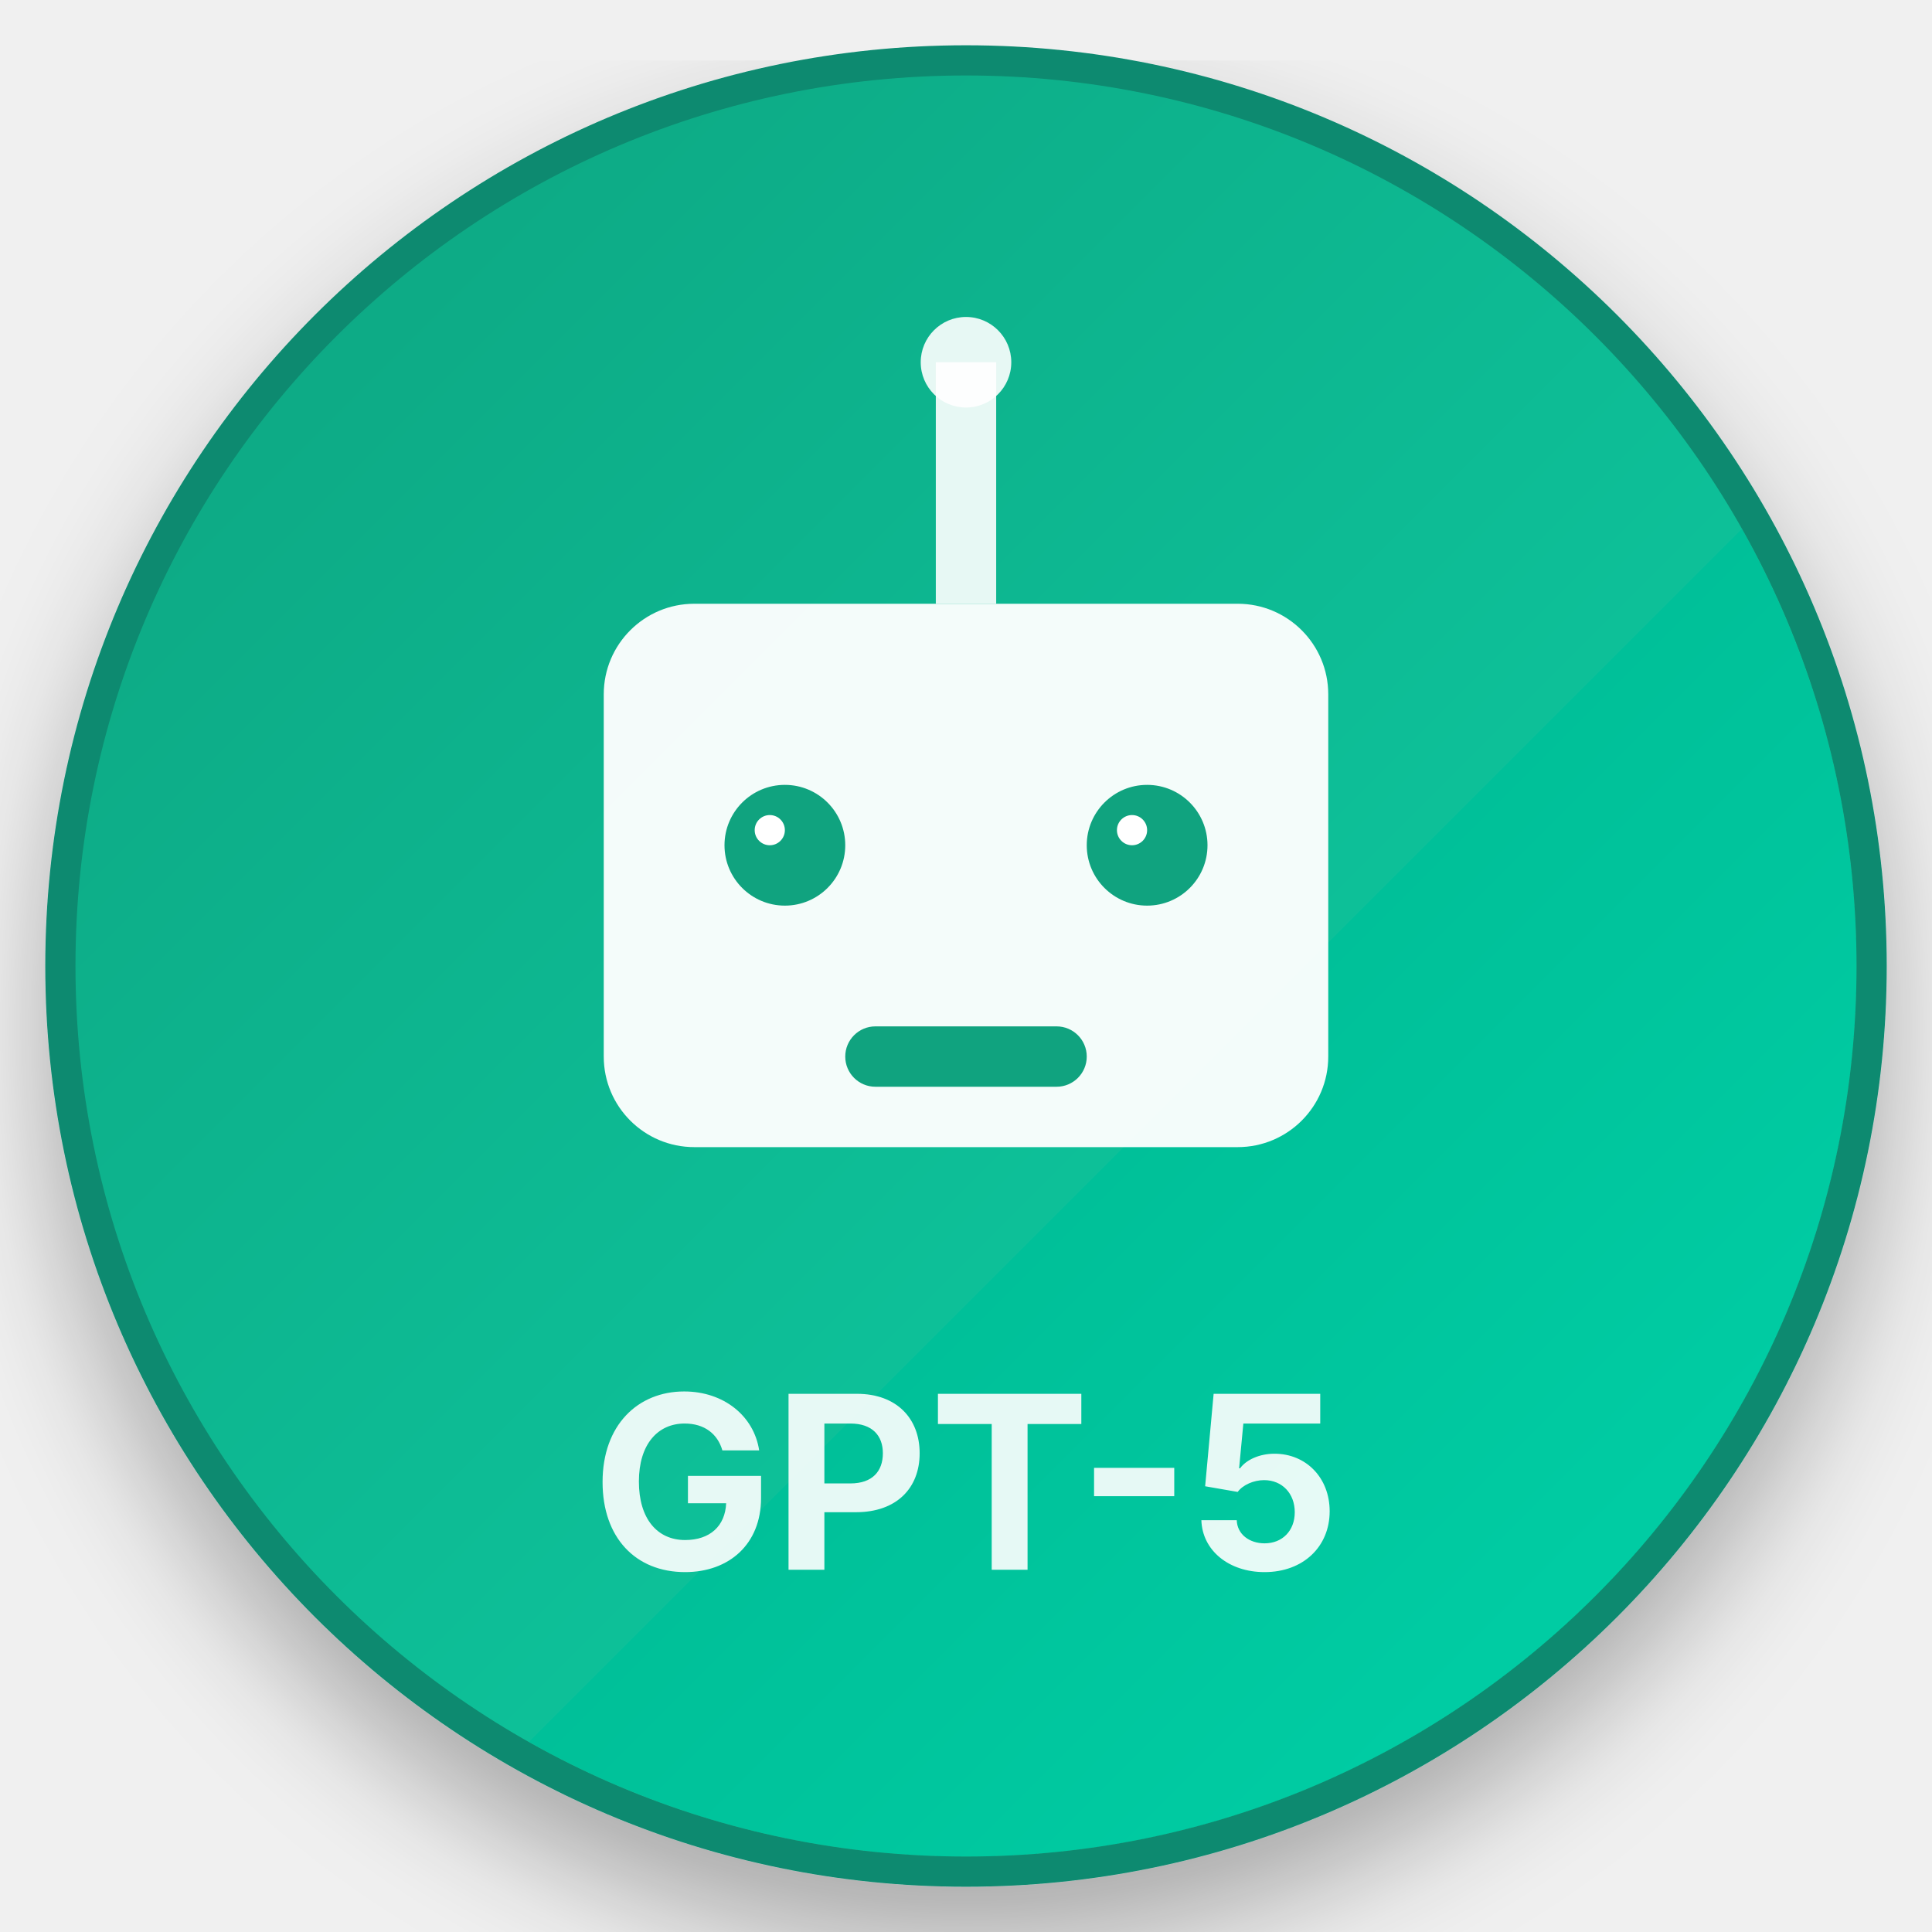
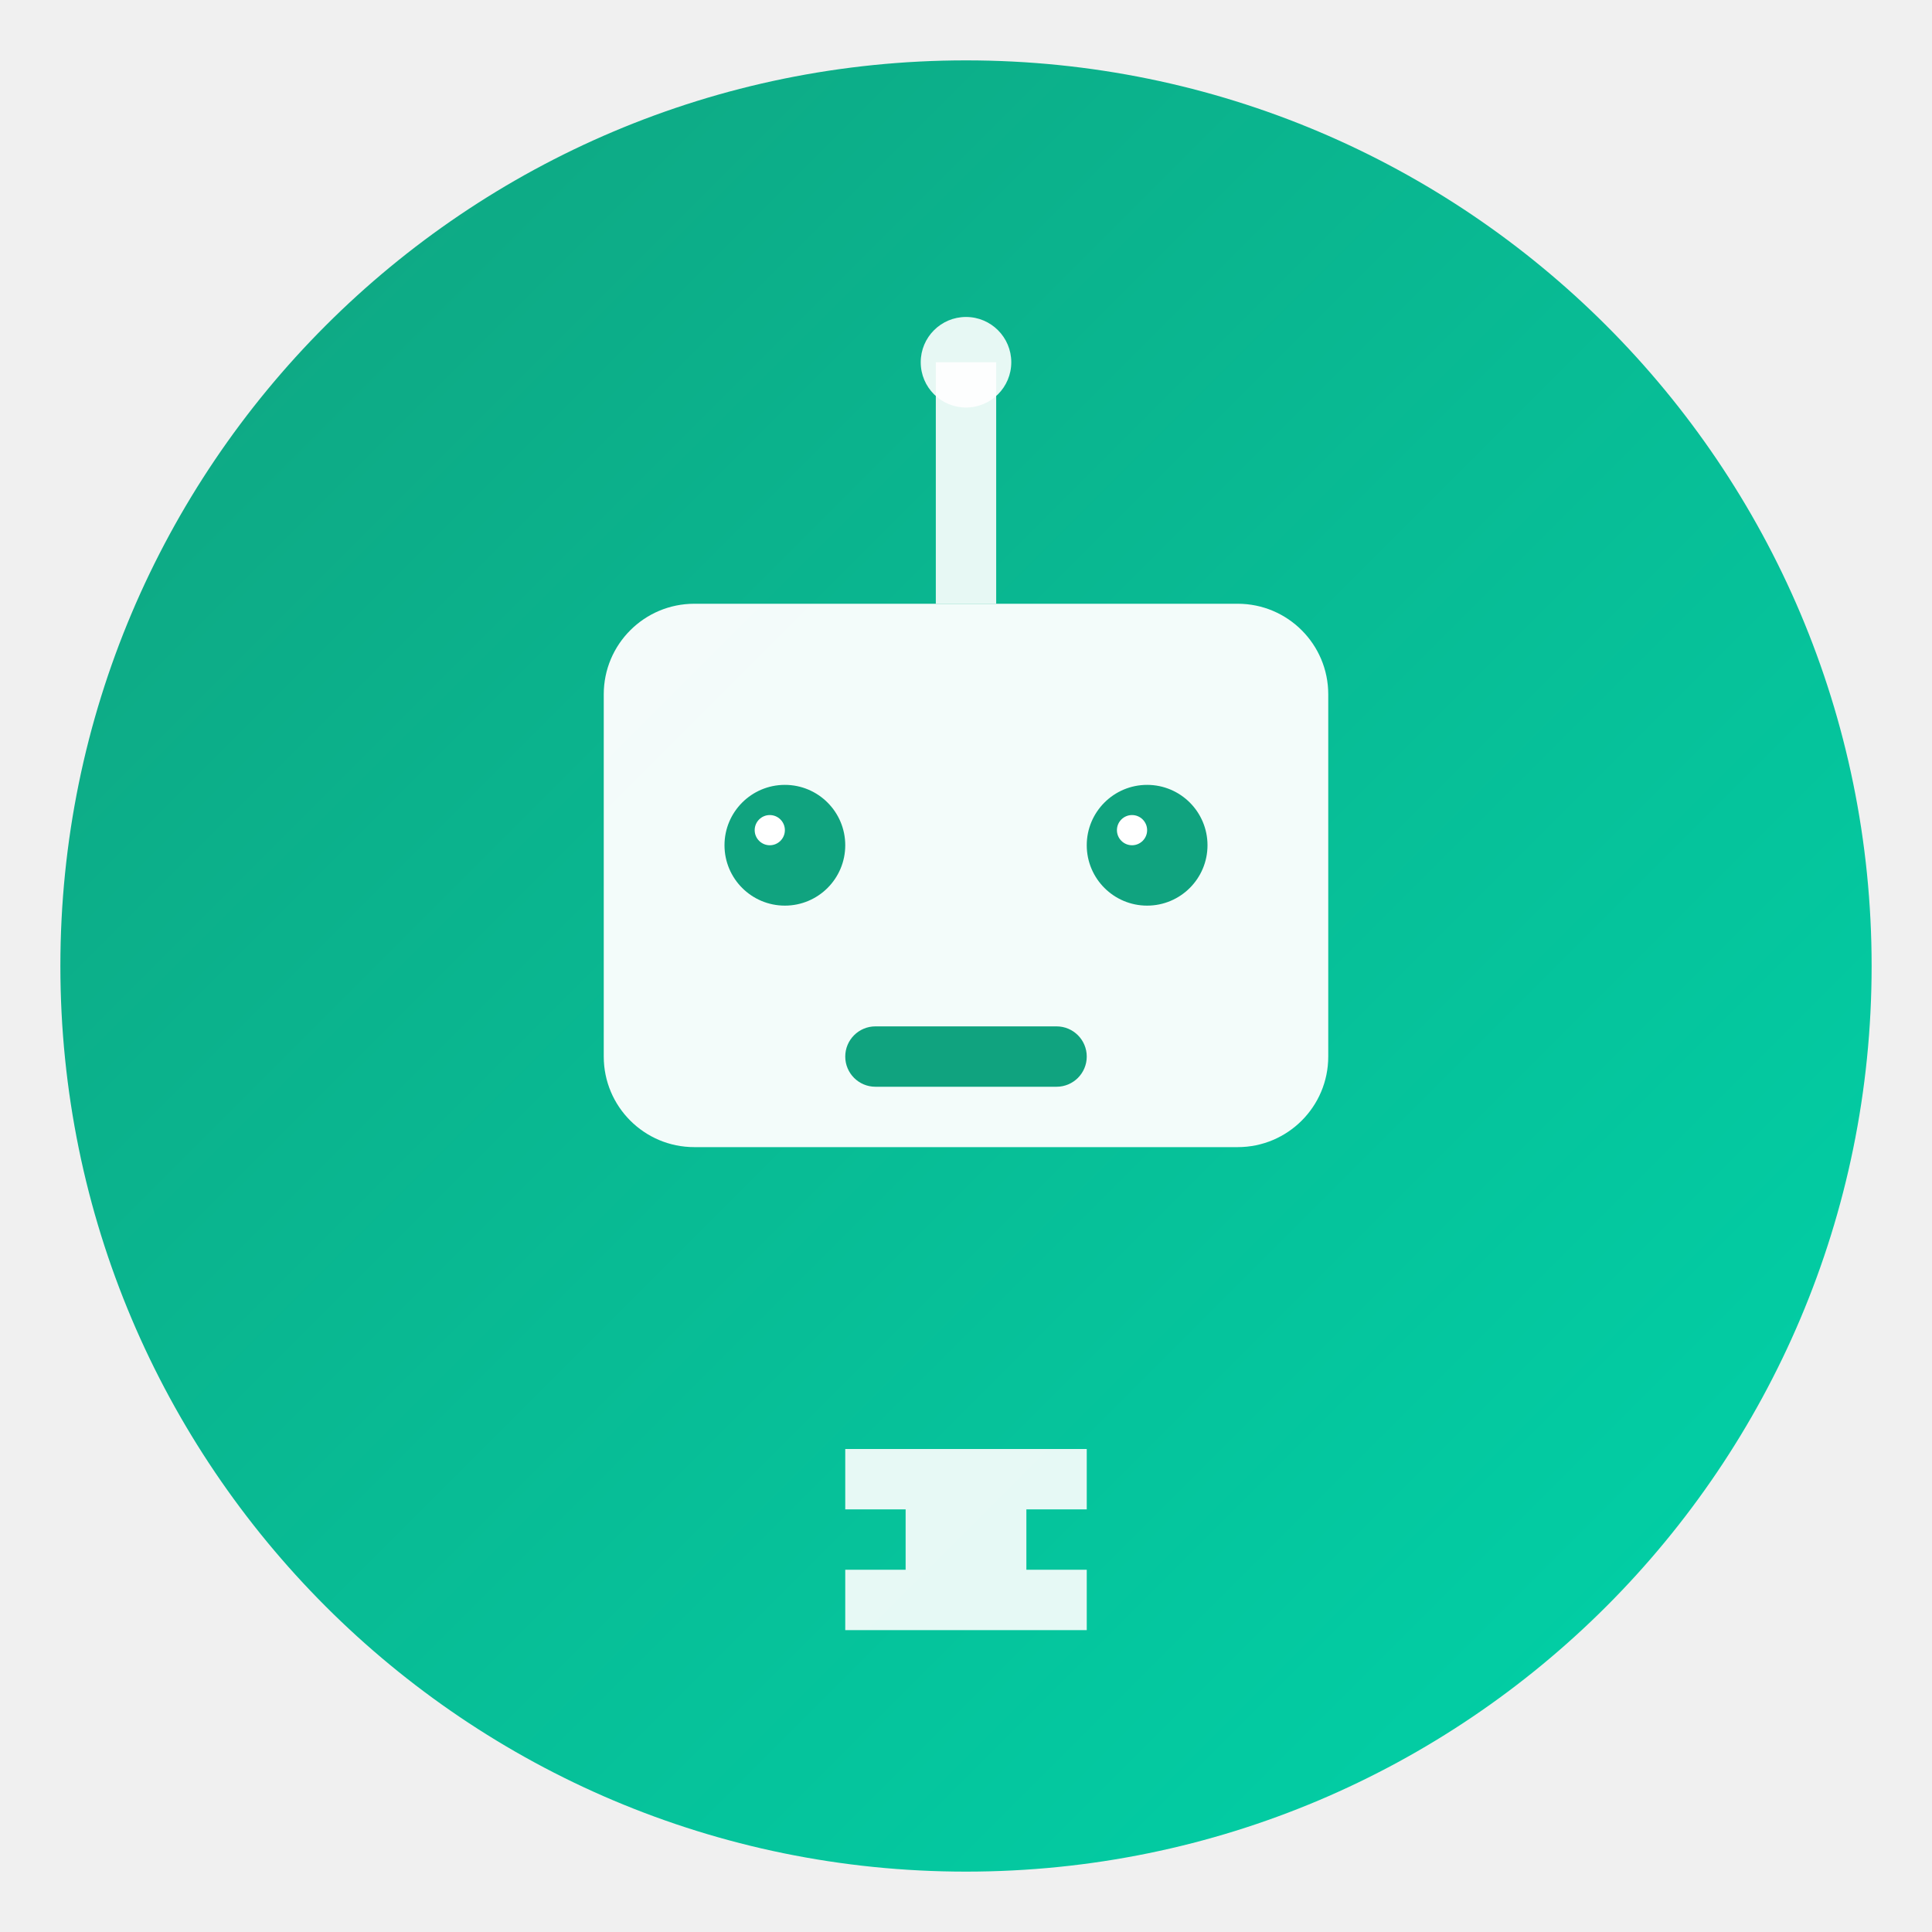
<svg xmlns="http://www.w3.org/2000/svg" viewBox="0 0 64 64" width="64" height="64">
  <defs>
    <linearGradient id="gradient" x1="0%" y1="0%" x2="100%" y2="100%">
      <stop offset="0%" style="stop-color:#10a37f;stop-opacity:1" />
      <stop offset="100%" style="stop-color:#00d4aa;stop-opacity:1" />
    </linearGradient>
-     <filter id="shadow" x="-20%" y="-20%" width="140%" height="140%">
-       <feDropShadow dx="0" dy="2" stdDeviation="2" flood-color="#000000" flood-opacity="0.3" />
-     </filter>
  </defs>
-   <circle cx="32" cy="32" r="30" fill="url(#gradient)" stroke="#0d8a6f" stroke-width="1" filter="url(#shadow)" />
+   <circle cx="32" cy="32" r="30" fill="url(#gradient)" />
  <rect x="20" y="20" width="24" height="18" rx="3" fill="white" opacity="0.95" />
  <circle cx="26" cy="28" r="2" fill="#10a37f" />
  <circle cx="38" cy="28" r="2" fill="#10a37f" />
  <circle cx="25.5" cy="27.5" r="0.5" fill="white" />
  <circle cx="37.5" cy="27.5" r="0.5" fill="white" />
  <rect x="28" y="34" width="8" height="2" rx="1" fill="#10a37f" />
  <line x1="32" y1="20" x2="32" y2="12" stroke="white" stroke-width="2" opacity="0.9" />
  <circle cx="32" cy="12" r="1.5" fill="white" opacity="0.9" />
-   <text x="32" y="52" font-family="Inter, Arial, sans-serif" font-size="8" font-weight="700" text-anchor="middle" fill="white" opacity="0.9">GPT-5</text>
+   <path d="M28 48 L36 48 L36 50 L30 50 L30 52 L36 52 L36 54 L28 54 L28 52 L34 52 L34 50 L28 50 Z" fill="white" opacity="0.9" />
</svg>
